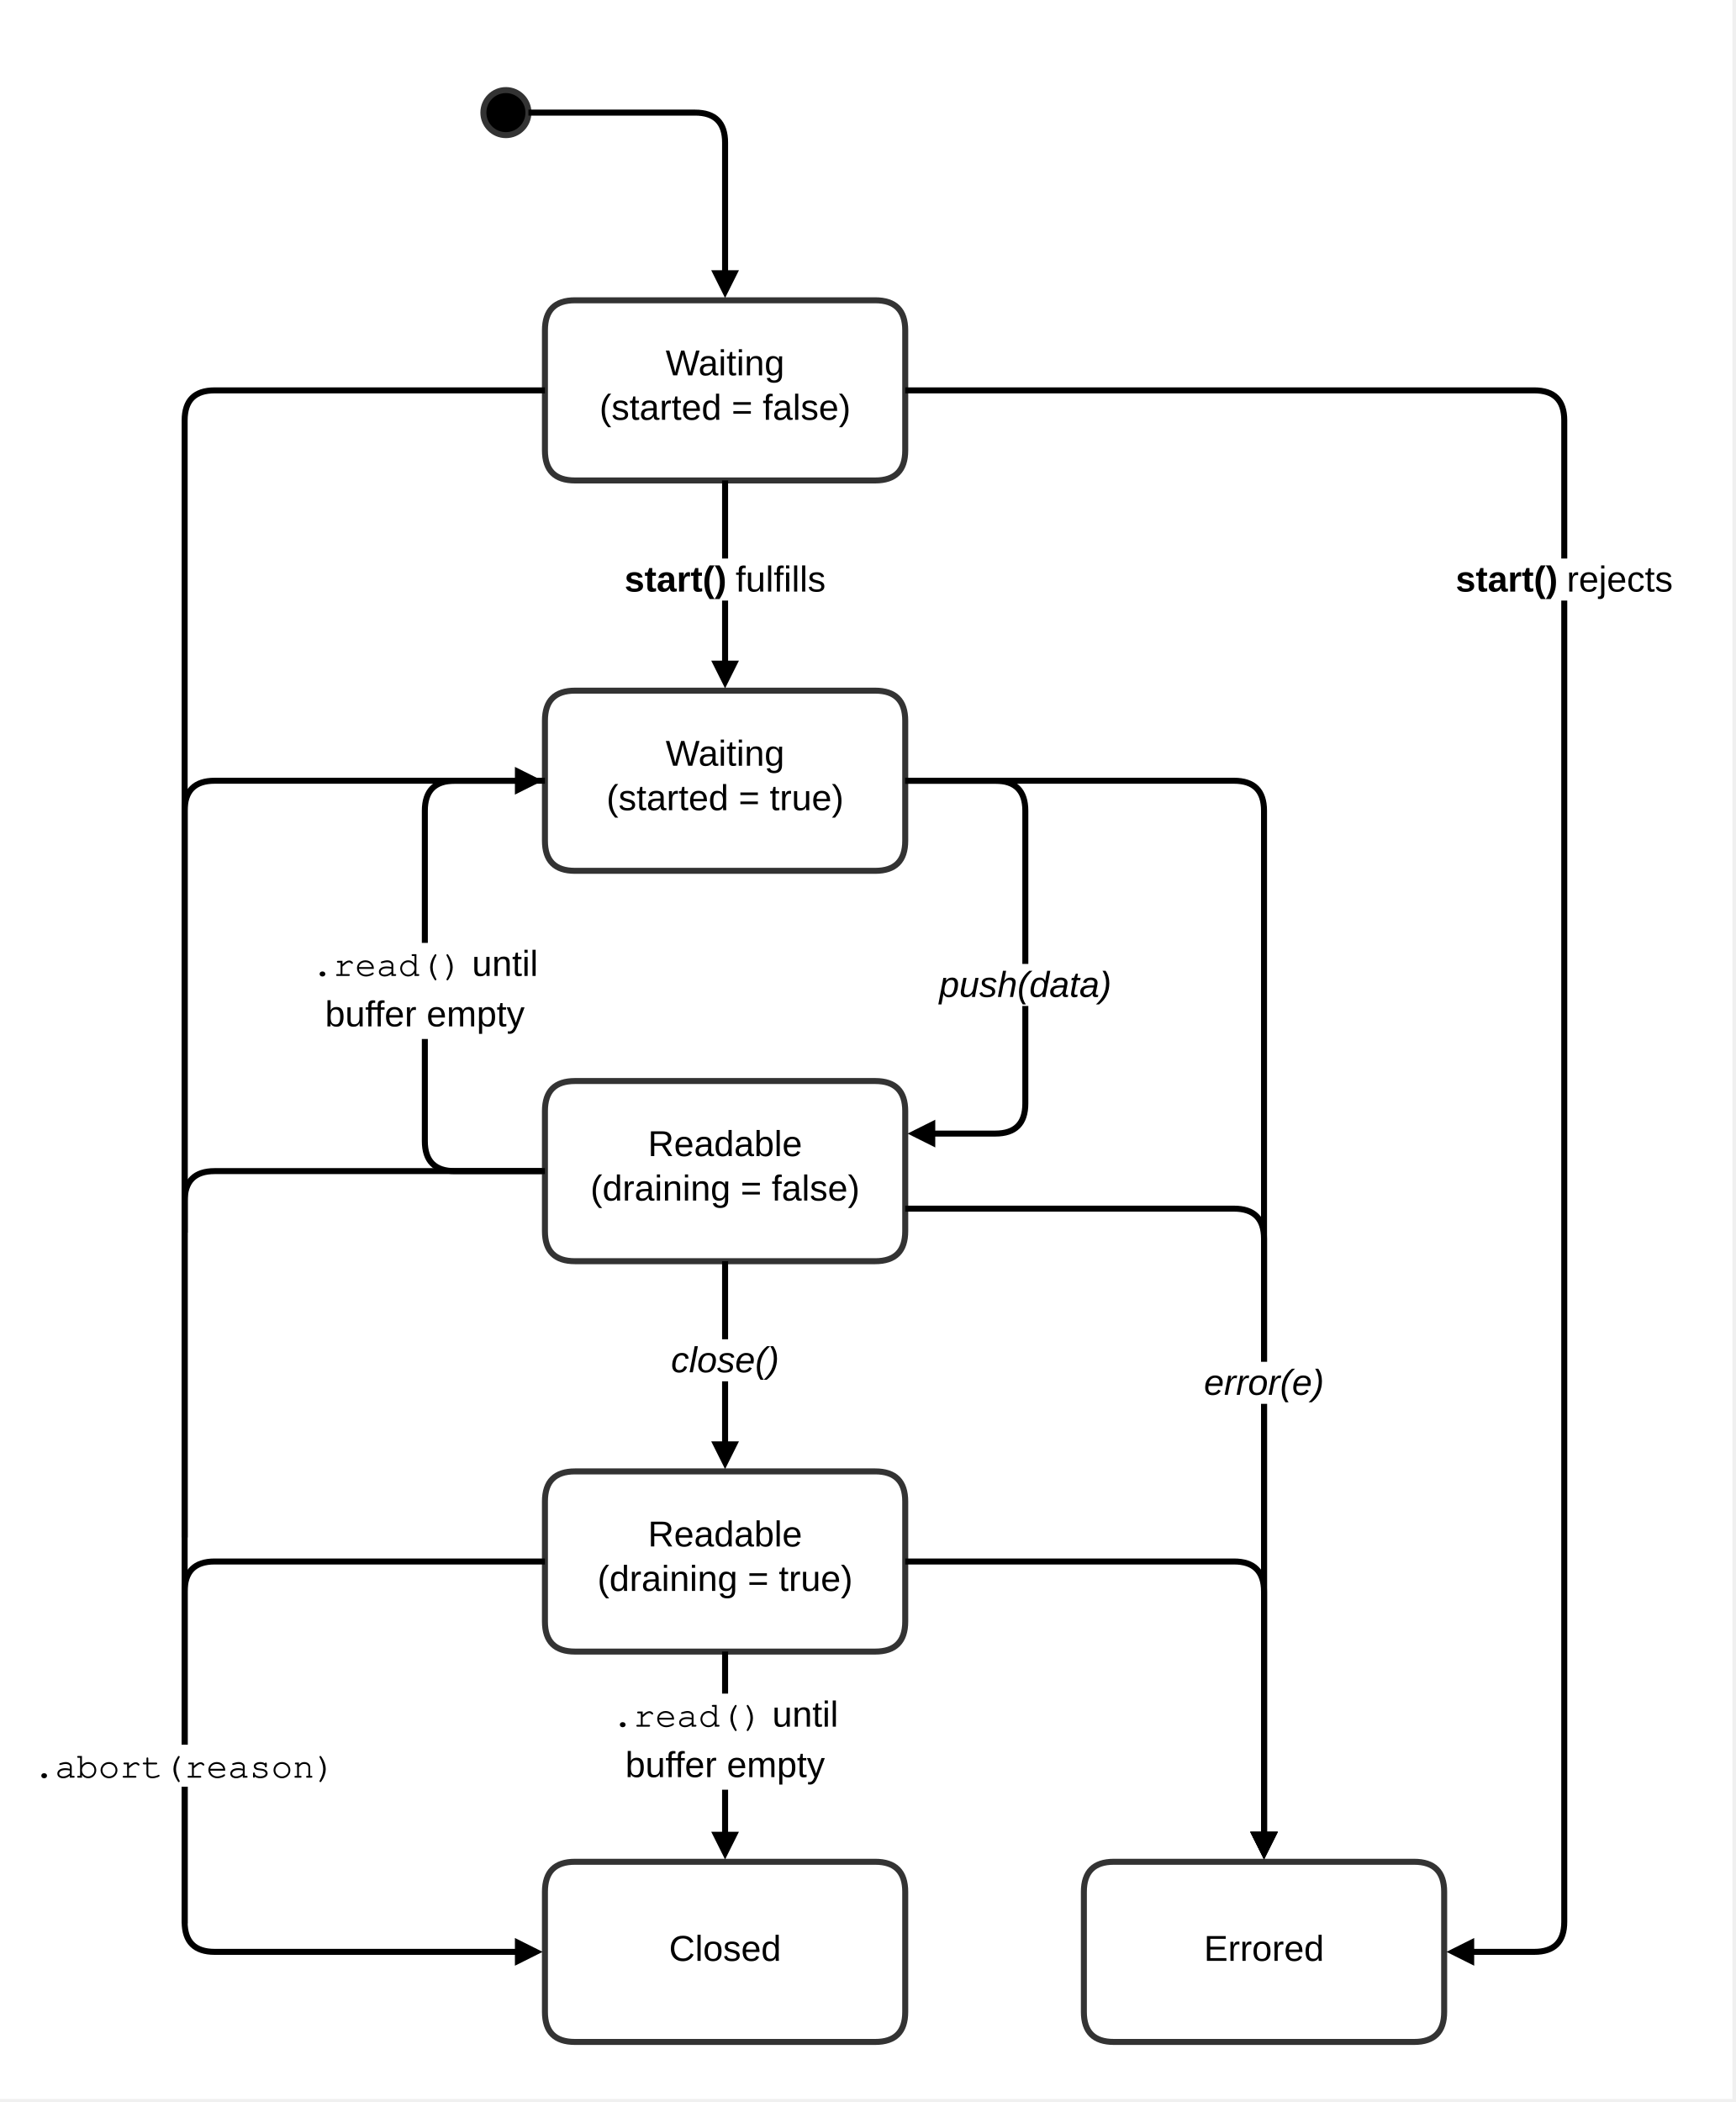
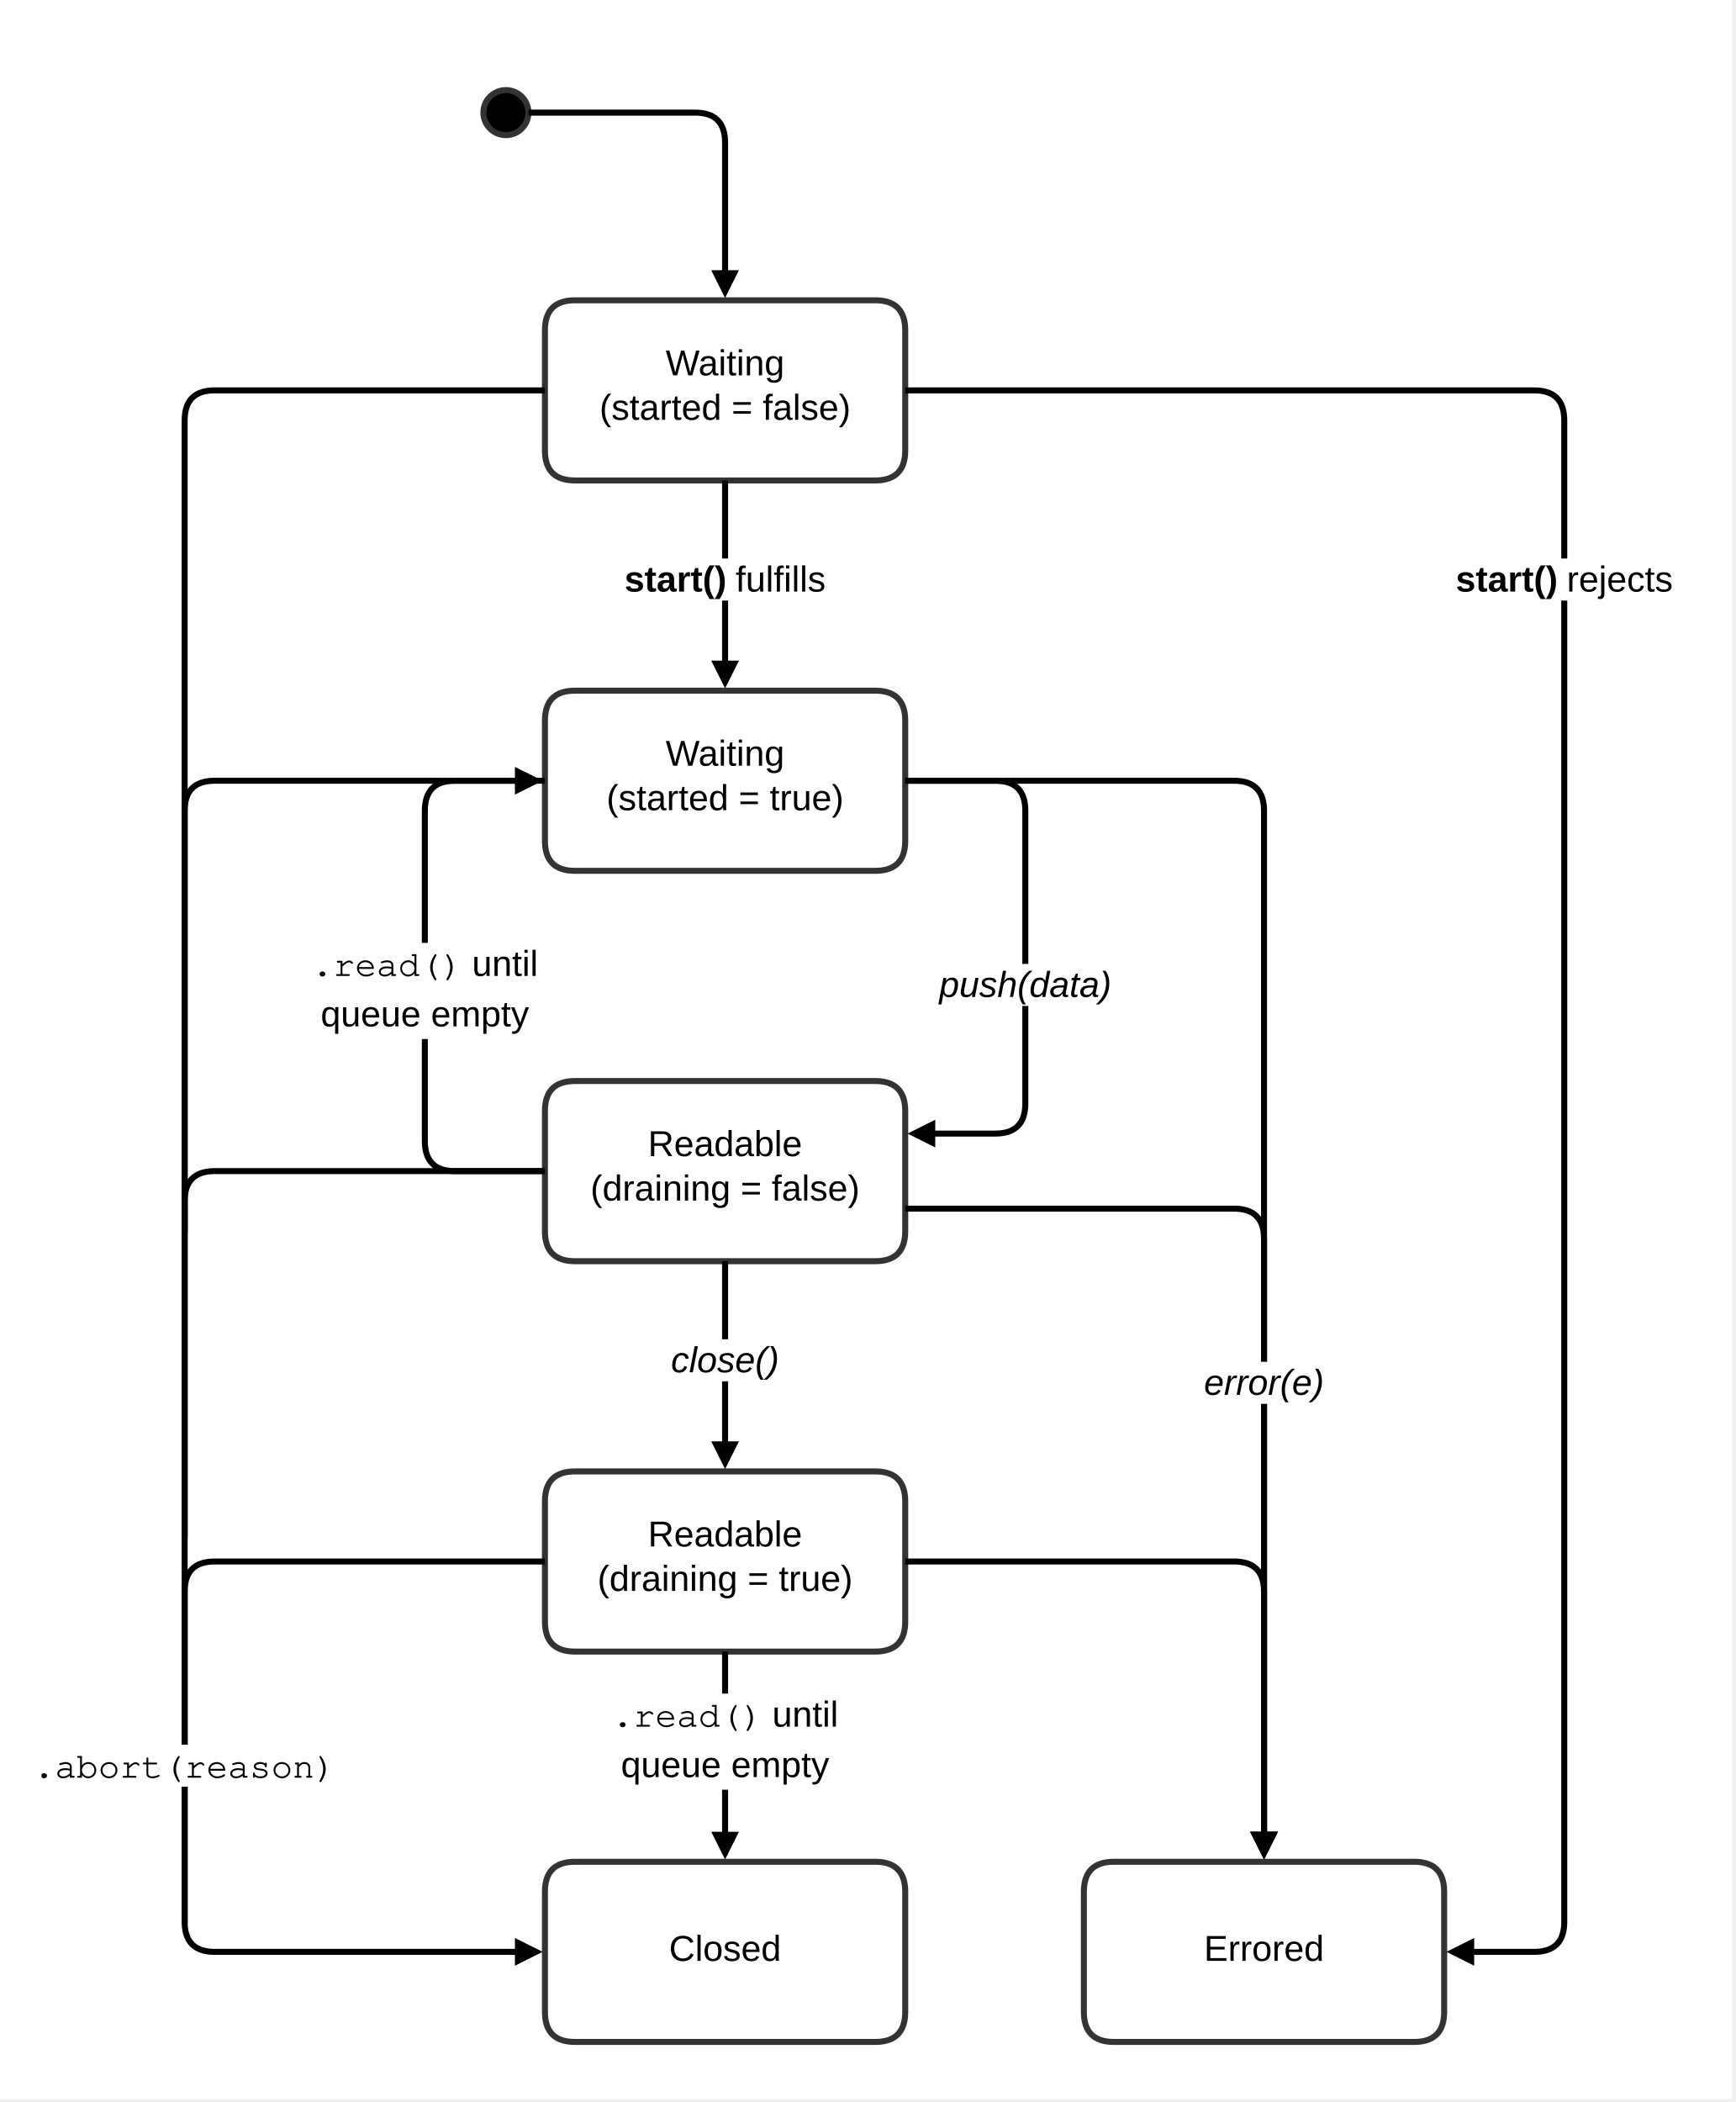
<svg xmlns="http://www.w3.org/2000/svg" width="578" height="700">
  <rect stroke="#000000" stroke-width="0" fill="#ffffff" x="0" y="0" width="577" height="699" />
  <g transform="translate(181.5,390.0)">
    <path d="M0.0,0.0 L-110.0,0.0 Q-120.0,0.0 -120.0,10.0 L-120.0,122.0 " stroke-dasharray="23, 0" fill="none" stroke="#000000" stroke-width="2" />
    <g transform="translate(-111.0,0.0)" />
  </g>
  <g transform="translate(161.0,30.0) rotate(0.0 7.5 7.5)">
    <ellipse cx="7.5" cy="7.5" rx="7.5" ry="7.5" stroke="#333333" stroke-width="2" fill="#000000" />
    <g />
  </g>
  <g transform="translate(181.5,100.0) rotate(0.0 60.0 30.0)">
    <path d="M110.0,0 Q120.0,0 120.0,10 L120.0,50.0 Q120.0,60.0 110.0,60.0 L10,60.0 Q0,60.0 0,50.0 L0,10 Q0,0 10,0 Z" stroke="#333333" stroke-width="2" fill="#ffffff" />
    <g transform="translate(0.0,27.0)">
      <text x="60.0" style="text-anchor: middle" y="-2.0">
        <tspan xml:space="preserve" font-size="12" font-family="Arial" fill="#000000">Waiting</tspan>
      </text>
      <text x="60.0" style="text-anchor: middle" y="12.8">
        <tspan xml:space="preserve" font-size="12" font-family="Arial" fill="#000000">(started = false)</tspan>
      </text>
    </g>
  </g>
  <g transform="translate(176.0,37.5)">
    <path d="M0.0,0.0 L55.5,0.0 Q65.5,0.0 65.5,10.0 L65.5,59.5 " stroke-dasharray="23, 0" fill="none" stroke="#000000" stroke-width="2" />
    <g transform="translate(65.5,62.5) rotate(270.0)">
      <polygon points="3.0,0 9.0,-3.0 9.0,3.0" fill="#000000" stroke="#000000" stroke-width="2.0" />
    </g>
    <g transform="translate(54.0,0.0)" />
  </g>
  <g transform="translate(181.5,230.0) rotate(0.0 60.0 30.0)">
    <path d="M110.0,0 Q120.0,0 120.0,10 L120.0,50.0 Q120.0,60.0 110.0,60.0 L10,60.0 Q0,60.0 0,50.0 L0,10 Q0,0 10,0 Z" stroke="#333333" stroke-width="2" fill="#ffffff" />
    <g transform="translate(0.0,27.0)">
      <text x="60.0" style="text-anchor: middle" y="-2.0">
        <tspan xml:space="preserve" font-size="12" font-family="Arial" fill="#000000">Waiting</tspan>
      </text>
      <text x="60.0" style="text-anchor: middle" y="12.8">
        <tspan xml:space="preserve" font-size="12" font-family="Arial" fill="#000000">(started = true)</tspan>
      </text>
    </g>
  </g>
  <g transform="translate(181.5,360.0) rotate(0.0 60.0 30.0)">
    <path d="M110.0,0 Q120.0,0 120.0,10 L120.0,50.0 Q120.0,60.0 110.0,60.0 L10,60.0 Q0,60.0 0,50.0 L0,10 Q0,0 10,0 Z" stroke="#333333" stroke-width="2" fill="#ffffff" />
    <g transform="translate(0.0,27.0)">
      <text x="60.0" style="text-anchor: middle" y="-2.0">
        <tspan xml:space="preserve" font-size="12" font-family="Arial" fill="#000000">Readable</tspan>
      </text>
      <text x="60.0" style="text-anchor: middle" y="12.8">
        <tspan xml:space="preserve" font-size="12" font-family="Arial" fill="#000000">(draining = false)</tspan>
      </text>
    </g>
  </g>
  <g transform="translate(181.5,490.0) rotate(0.0 60.0 30.0)">
    <path d="M110.0,0 Q120.0,0 120.0,10 L120.0,50.0 Q120.0,60.0 110.0,60.0 L10,60.0 Q0,60.0 0,50.0 L0,10 Q0,0 10,0 Z" stroke="#333333" stroke-width="2" fill="#ffffff" />
    <g transform="translate(0.0,27.0)">
      <text x="60.0" style="text-anchor: middle" y="-2.0">
        <tspan xml:space="preserve" font-size="12" font-family="Arial" fill="#000000">Readable</tspan>
      </text>
      <text x="60.0" style="text-anchor: middle" y="12.8">
        <tspan xml:space="preserve" font-size="12" font-family="Arial" fill="#000000">(draining = true)</tspan>
      </text>
    </g>
  </g>
  <g transform="translate(181.5,620.0) rotate(0.0 60.0 30.0)">
    <path d="M110.0,0 Q120.0,0 120.0,10 L120.0,50.0 Q120.0,60.0 110.0,60.0 L10,60.0 Q0,60.0 0,50.0 L0,10 Q0,0 10,0 Z" stroke="#333333" stroke-width="2" fill="#ffffff" />
    <g transform="translate(0.0,35.0)">
      <text x="60.0" style="text-anchor: middle" y="-2.0">
        <tspan xml:space="preserve" font-size="12" font-family="Arial" fill="#000000">Closed</tspan>
      </text>
    </g>
  </g>
  <g transform="translate(361.0,620.0) rotate(0.0 60.0 30.0)">
    <path d="M110.0,0 Q120.0,0 120.0,10 L120.0,50.0 Q120.0,60.0 110.0,60.0 L10,60.0 Q0,60.0 0,50.0 L0,10 Q0,0 10,0 Z" stroke="#333333" stroke-width="2" fill="#ffffff" />
    <g transform="translate(0.0,35.0)">
      <text x="60.0" style="text-anchor: middle" y="-2.0">
        <tspan xml:space="preserve" font-size="12" font-family="Arial" fill="#000000">Errored</tspan>
      </text>
    </g>
  </g>
  <g transform="translate(241.5,160.0)">
    <path d="M0.0,0.0 L0.0,13.5 Q0.0,23.5 0.0,33.5 L0.0,36.5 Q0.0,46.5 0.0,56.5 L0.0,67.0 " stroke-dasharray="23, 0" fill="none" stroke="#000000" stroke-width="2" />
    <g transform="translate(0.0,70.0) rotate(270.0)">
      <polygon points="3.0,0 9.0,-3.0 9.0,3.0" fill="#000000" stroke="#000000" stroke-width="2.0" />
    </g>
    <g transform="translate(0.0,35.0)">
      <rect fill="#ffffff" x="-39.0" y="-9.0" width="78.0" height="14" />
      <text x="0.0" style="text-anchor: middle" y="2.0">
        <tspan font-size="12px" font-family="Arial" fill="#000000" font-weight="bold">start()</tspan>
        <tspan font-size="12px" font-family="Arial" fill="#000000">fulfills</tspan>
      </text>
    </g>
  </g>
  <g transform="translate(301.5,260.0)">
    <path d="M0.0,0.0 L30.0,0.0 Q40.0,0.0 40.0,10.0 L40.0,107.5 Q40.0,117.5 30.0,117.5 L3.0,117.5 " stroke-dasharray="23, 0" fill="none" stroke="#000000" stroke-width="2" />
    <g transform="translate(0.0,117.5) rotate(360.0)">
      <polygon points="3.0,0 9.0,-3.0 9.0,3.0" fill="#000000" stroke="#000000" stroke-width="2.0" />
    </g>
    <g transform="translate(40.0,70)">
      <rect fill="#ffffff" x="-33.5" y="-9.0" width="67.0" height="14" />
      <text x="0.0" style="text-anchor: middle" y="2.0">
        <tspan font-size="12px" font-family="Arial" fill="#000000" font-style="italic">push(data)</tspan>
      </text>
    </g>
  </g>
  <g transform="translate(181.5,390.0)">
    <path d="M0.0,0.0 L-30.0,0.0 Q-40.0,0.0 -40.0,-10.0 L-40.0,-120.0 Q-40.0,-130.0 -30.0,-130.0 L-3.0,-130.0 " stroke-dasharray="23, 0" fill="none" stroke="#000000" stroke-width="2" />
    <g transform="translate(0.0,-130.0) rotate(180.0)">
      <polygon points="3.0,0 9.0,-3.0 9.0,3.0" fill="#000000" stroke="#000000" stroke-width="2.0" />
    </g>
    <g transform="translate(-40.0,-60.0)">
      <rect fill="#ffffff" x="-41.5" y="-16.0" width="83.0" height="32" />
      <text x="0.0" style="text-anchor: middle" y="-5.0">
        <tspan font-size="12px" font-family="Courier" fill="#000000">.read()</tspan>
        <tspan font-size="12px" font-family="Arial" fill="#000000">until</tspan>
      </text>
      <text x="0.0" style="text-anchor: middle" y="11.8">
-         <tspan font-size="12px" font-family="Arial" fill="#000000">buffer empty</tspan>
+         <tspan font-size="12px" font-family="Arial" fill="#000000">queue empty</tspan>
      </text>
    </g>
  </g>
  <g transform="translate(241.5,420.0)">
    <path d="M0.0,0.0 L0.0,13.5 Q0.0,23.5 0.0,33.5 L0.0,36.5 Q0.0,46.5 0.0,56.5 L0.0,67.0 " stroke-dasharray="23, 0" fill="none" stroke="#000000" stroke-width="2" />
    <g transform="translate(0.0,70.0) rotate(270.0)">
      <polygon points="3.0,0 9.0,-3.0 9.0,3.0" fill="#000000" stroke="#000000" stroke-width="2.0" />
    </g>
    <g transform="translate(0.0,35.0)">
      <rect fill="#ffffff" x="-22.5" y="-9.0" width="45.0" height="14" />
      <text x="0.0" style="text-anchor: middle" y="2.0">
        <tspan font-size="12px" font-family="Arial" fill="#000000" font-style="italic">close()</tspan>
      </text>
    </g>
  </g>
  <g transform="translate(241.5,550.0)">
    <path d="M0.0,0.0 L0.0,13.5 Q0.0,23.5 0.0,33.5 L0.0,36.5 Q0.0,46.5 0.0,56.5 L0.0,67.0 " stroke-dasharray="23, 0" fill="none" stroke="#000000" stroke-width="2" />
    <g transform="translate(0.0,70.0) rotate(270.0)">
      <polygon points="3.0,0 9.0,-3.0 9.0,3.0" fill="#000000" stroke="#000000" stroke-width="2.0" />
    </g>
    <g transform="translate(0.0,30.0)">
      <rect fill="#ffffff" x="-41.5" y="-16.0" width="83.0" height="32" />
      <text x="0.0" style="text-anchor: middle" y="-5.0">
        <tspan font-size="12px" font-family="Courier" fill="#000000">.read()</tspan>
        <tspan font-size="12px" font-family="Arial" fill="#000000">until</tspan>
      </text>
      <text x="0.0" style="text-anchor: middle" y="11.8">
-         <tspan font-size="12px" font-family="Arial" fill="#000000">buffer empty</tspan>
+         <tspan font-size="12px" font-family="Arial" fill="#000000">queue empty</tspan>
      </text>
    </g>
  </g>
  <g transform="translate(301.5,260.0)">
    <path d="M0.0,0.0 L109.5,0.0 Q119.5,0.0 119.5,10.0 L119.5,357.0 " stroke-dasharray="23, 0" fill="none" stroke="#000000" stroke-width="2" />
    <g transform="translate(119.5,360.0) rotate(270.0)">
      <polygon points="3.0,0 9.0,-3.0 9.0,3.0" fill="#000000" stroke="#000000" stroke-width="2.0" />
    </g>
    <g transform="translate(119.5,110.25)" />
  </g>
  <g transform="translate(181.5,520.0)">
    <path d="M0.0,0.0 L-110.0,0.0 Q-120.0,0.0 -120.0,10.0 L-120.0,120.5 " stroke-dasharray="23, 0" fill="none" stroke="#000000" stroke-width="2" />
    <g transform="translate(-110.25,0.0)" />
  </g>
  <g transform="translate(181.5,260.0)">
    <path d="M0.0,0.0 L-110.0,0.0 Q-120.0,0.0 -120.0,10.0 L-120.0,150.5 " stroke-dasharray="23, 0" fill="none" stroke="#000000" stroke-width="2" />
    <g transform="translate(-120.0,5.25)" />
  </g>
  <g transform="translate(181.5,130.0)">
    <path d="M0.0,0.0 L-110.0,0.0 Q-120.0,0.0 -120.0,10.0 L-120.0,510.0 Q-120.0,520.0 -110.0,520.0 L-3.0,520.0 " stroke-dasharray="23, 0" fill="none" stroke="#000000" stroke-width="2" />
    <g transform="translate(0.0,520.0) rotate(180.0)">
      <polygon points="3.0,0 9.0,-3.0 9.0,3.0" fill="#000000" stroke="#000000" stroke-width="2.0" />
    </g>
    <g transform="translate(-120.0,460.0)">
      <rect fill="#ffffff" x="-53.0" y="-9.0" width="106.0" height="14" />
      <text x="0.0" style="text-anchor: middle" y="2.0">
        <tspan font-size="12px" font-family="Courier" fill="#000000">.abort(reason)</tspan>
      </text>
    </g>
  </g>
  <g transform="translate(301.5,402.5)">
    <path d="M0.0,0.0 L109.5,0.0 Q119.5,0.0 119.5,10.0 L119.5,214.5 " stroke-dasharray="23, 0" fill="none" stroke="#000000" stroke-width="2" />
    <g transform="translate(119.5,217.5) rotate(270.0)">
      <polygon points="3.0,0 9.0,-3.0 9.0,3.0" fill="#000000" stroke="#000000" stroke-width="2.0" />
    </g>
    <g transform="translate(119.5,60.0)">
      <rect fill="#ffffff" x="-24.5" y="-9.0" width="49.0" height="14" />
      <text x="0.0" style="text-anchor: middle" y="2.0">
        <tspan font-size="12px" font-family="Arial" fill="#000000" font-style="italic">error(e)</tspan>
      </text>
    </g>
  </g>
  <g transform="translate(301.5,520.0)">
    <path d="M0.0,0.0 L109.5,0.0 Q119.5,0.0 119.5,10.0 L119.5,97.0 " stroke-dasharray="23, 0" fill="none" stroke="#000000" stroke-width="2" />
    <g transform="translate(119.5,100.0) rotate(270.0)">
      <polygon points="3.0,0 9.0,-3.0 9.0,3.0" fill="#000000" stroke="#000000" stroke-width="2.0" />
    </g>
    <g transform="translate(99.75,0.0)" />
  </g>
  <g transform="translate(301.5,130.0)">
    <path d="M0.0,0.0 L209.5,0.0 Q219.5,0.0 219.5,10.0 L219.5,510.0 Q219.5,520.0 209.5,520.0 L182.5,520.0 " stroke-dasharray="23, 0" fill="none" stroke="#000000" stroke-width="2" />
    <g transform="translate(179.5,520.0) rotate(360.0)">
      <polygon points="3.0,0 9.0,-3.0 9.0,3.0" fill="#000000" stroke="#000000" stroke-width="2.0" />
    </g>
    <g transform="translate(219.5,65)">
      <rect fill="#ffffff" x="-41.5" y="-9.0" width="83.0" height="14" />
      <text x="0.0" style="text-anchor: middle" y="2.0">
        <tspan font-size="12px" font-family="Arial" fill="#000000" font-weight="bold">start()</tspan>
        <tspan font-size="12px" font-family="Arial" fill="#000000">rejects</tspan>
      </text>
    </g>
  </g>
</svg>
